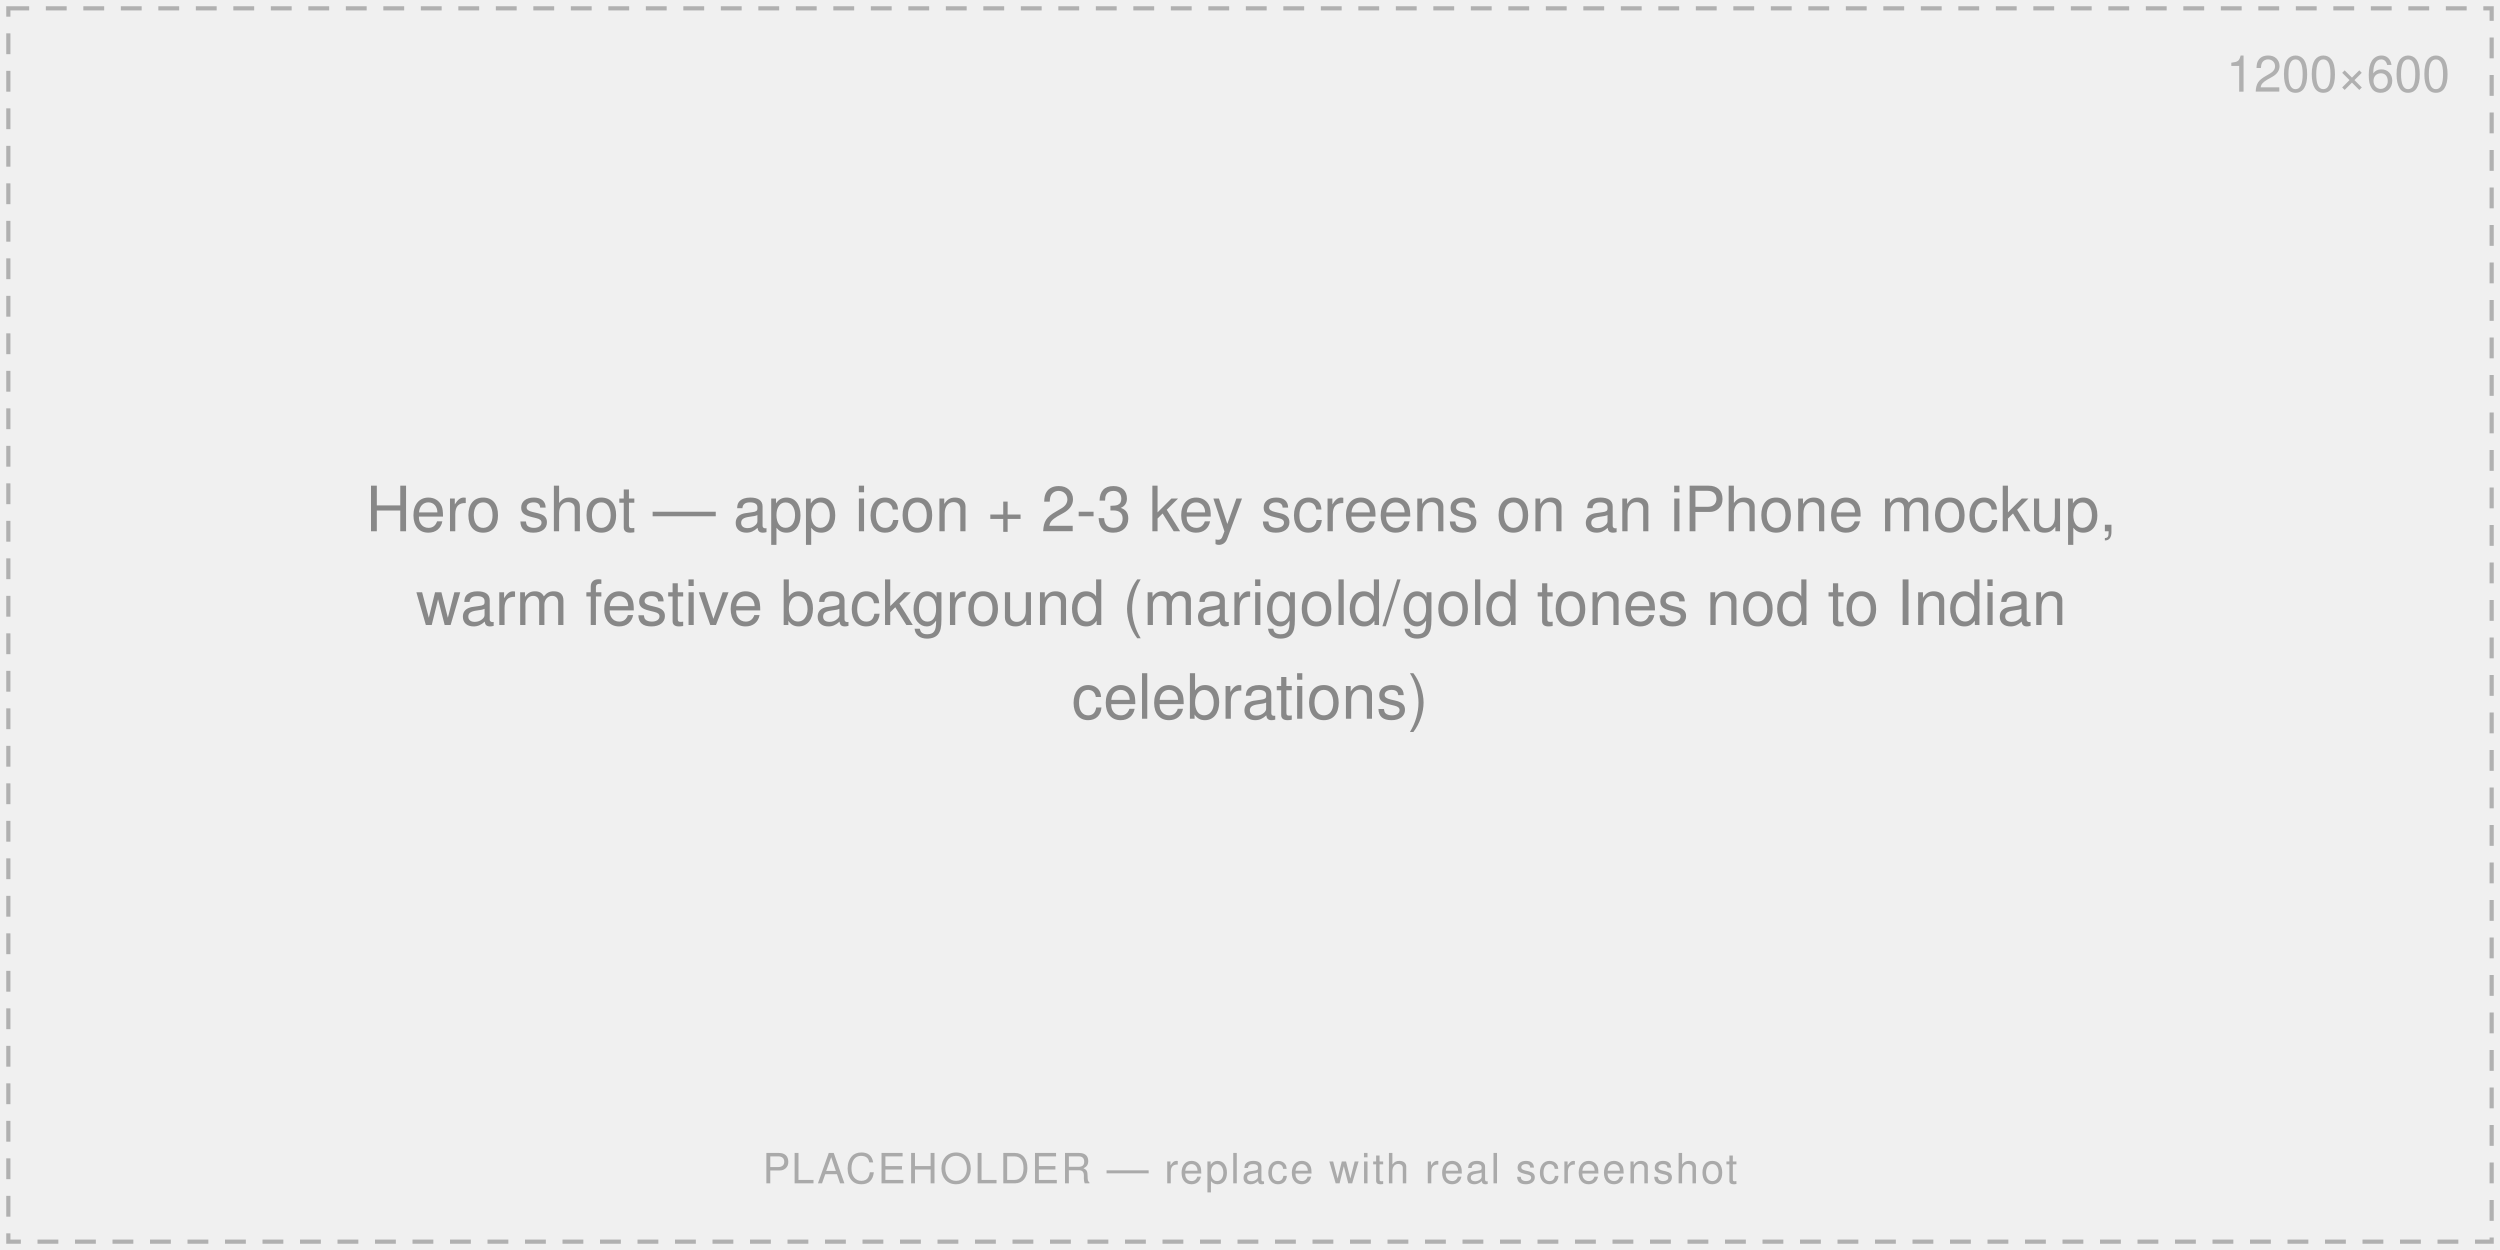
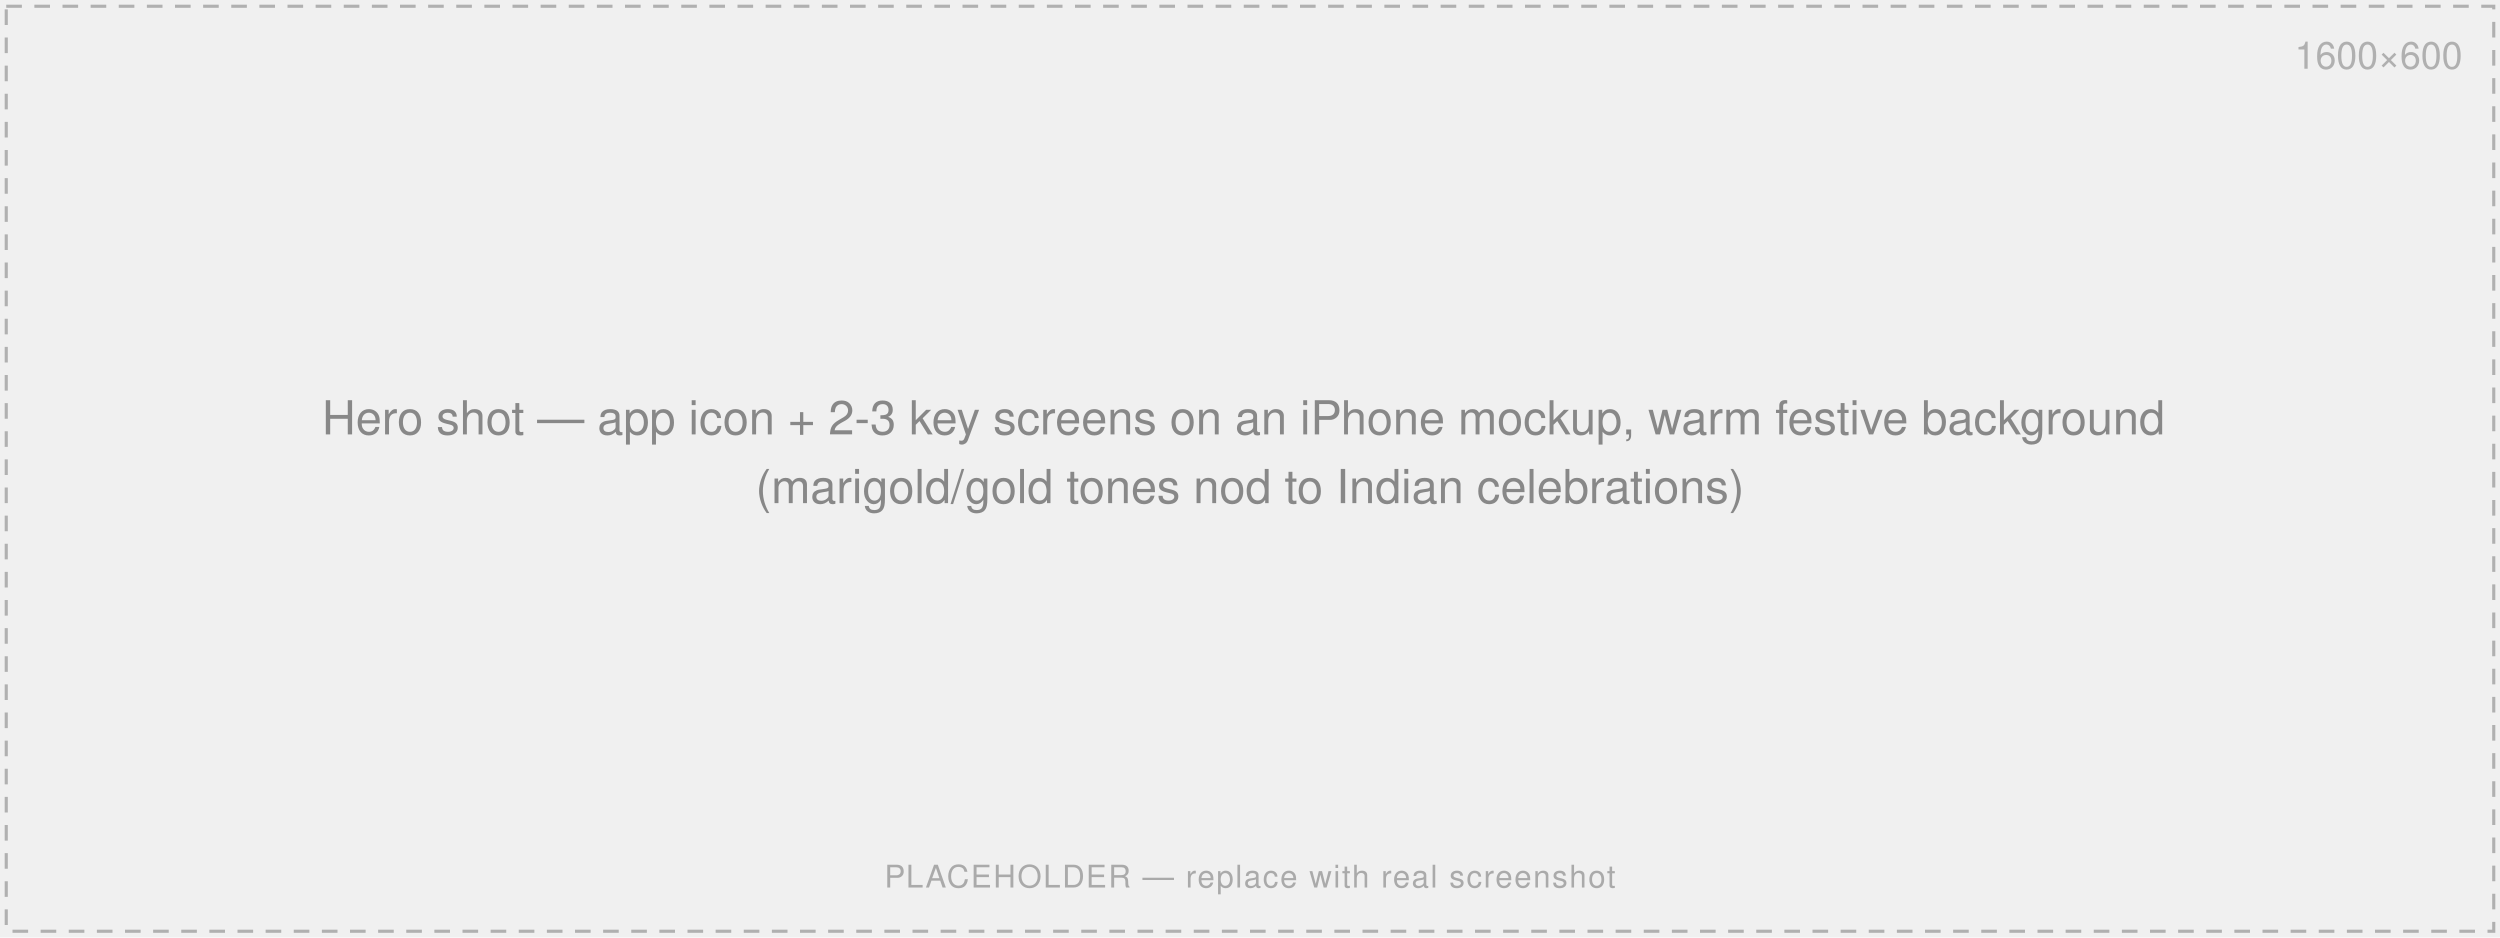
- <svg xmlns="http://www.w3.org/2000/svg" viewBox="0 0 1200 600" width="1200" height="600" role="img" aria-label="Hero shot — app icon + 2-3 key screens on an iPhone mockup, warm festive background (marigold/gold tones nod to Indian celebrations)">
-   <rect x="0" y="0" width="1200" height="600" fill="#F0F0F0" />
-   <rect x="4" y="4" width="1192" height="592" fill="none" stroke="#B0B0B0" stroke-width="2" stroke-dasharray="10 8" />
-   <text x="1176" y="44" text-anchor="end" font-family="Helvetica, Arial, sans-serif" font-size="24" fill="#B0B0B0">1200×600</text>
+ <svg xmlns="http://www.w3.org/2000/svg" viewBox="0 0 1600 600" width="1600" height="600" role="img" aria-label="Hero shot — app icon + 2-3 key screens on an iPhone mockup, warm festive background (marigold/gold tones nod to Indian celebrations)">
+   <rect x="0" y="0" width="1600" height="600" fill="#F0F0F0" />
+   <rect x="4" y="4" width="1592" height="592" fill="none" stroke="#B0B0B0" stroke-width="2" stroke-dasharray="10 8" />
+   <text x="1576" y="44" text-anchor="end" font-family="Helvetica, Arial, sans-serif" font-size="24" fill="#B0B0B0">1600×600</text>
  <text text-anchor="middle" font-family="Helvetica, Arial, sans-serif" font-size="30" fill="#888888">
-     <tspan x="600" y="255">Hero shot — app icon + 2-3 key screens on an iPhone mockup,</tspan>
-     <tspan x="600" y="300">warm festive background (marigold/gold tones nod to Indian</tspan>
-     <tspan x="600" y="345">celebrations)</tspan>
+     <tspan x="800" y="278">Hero shot — app icon + 2-3 key screens on an iPhone mockup, warm festive background</tspan>
+     <tspan x="800" y="322">(marigold/gold tones nod to Indian celebrations)</tspan>
  </text>
-   <text x="600" y="568" text-anchor="middle" font-family="Helvetica, Arial, sans-serif" font-size="20" fill="#AAAAAA" letter-spacing="1">PLACEHOLDER — replace with real screenshot</text>
+   <text x="800" y="568" text-anchor="middle" font-family="Helvetica, Arial, sans-serif" font-size="20" fill="#AAAAAA" letter-spacing="1">PLACEHOLDER — replace with real screenshot</text>
</svg>
